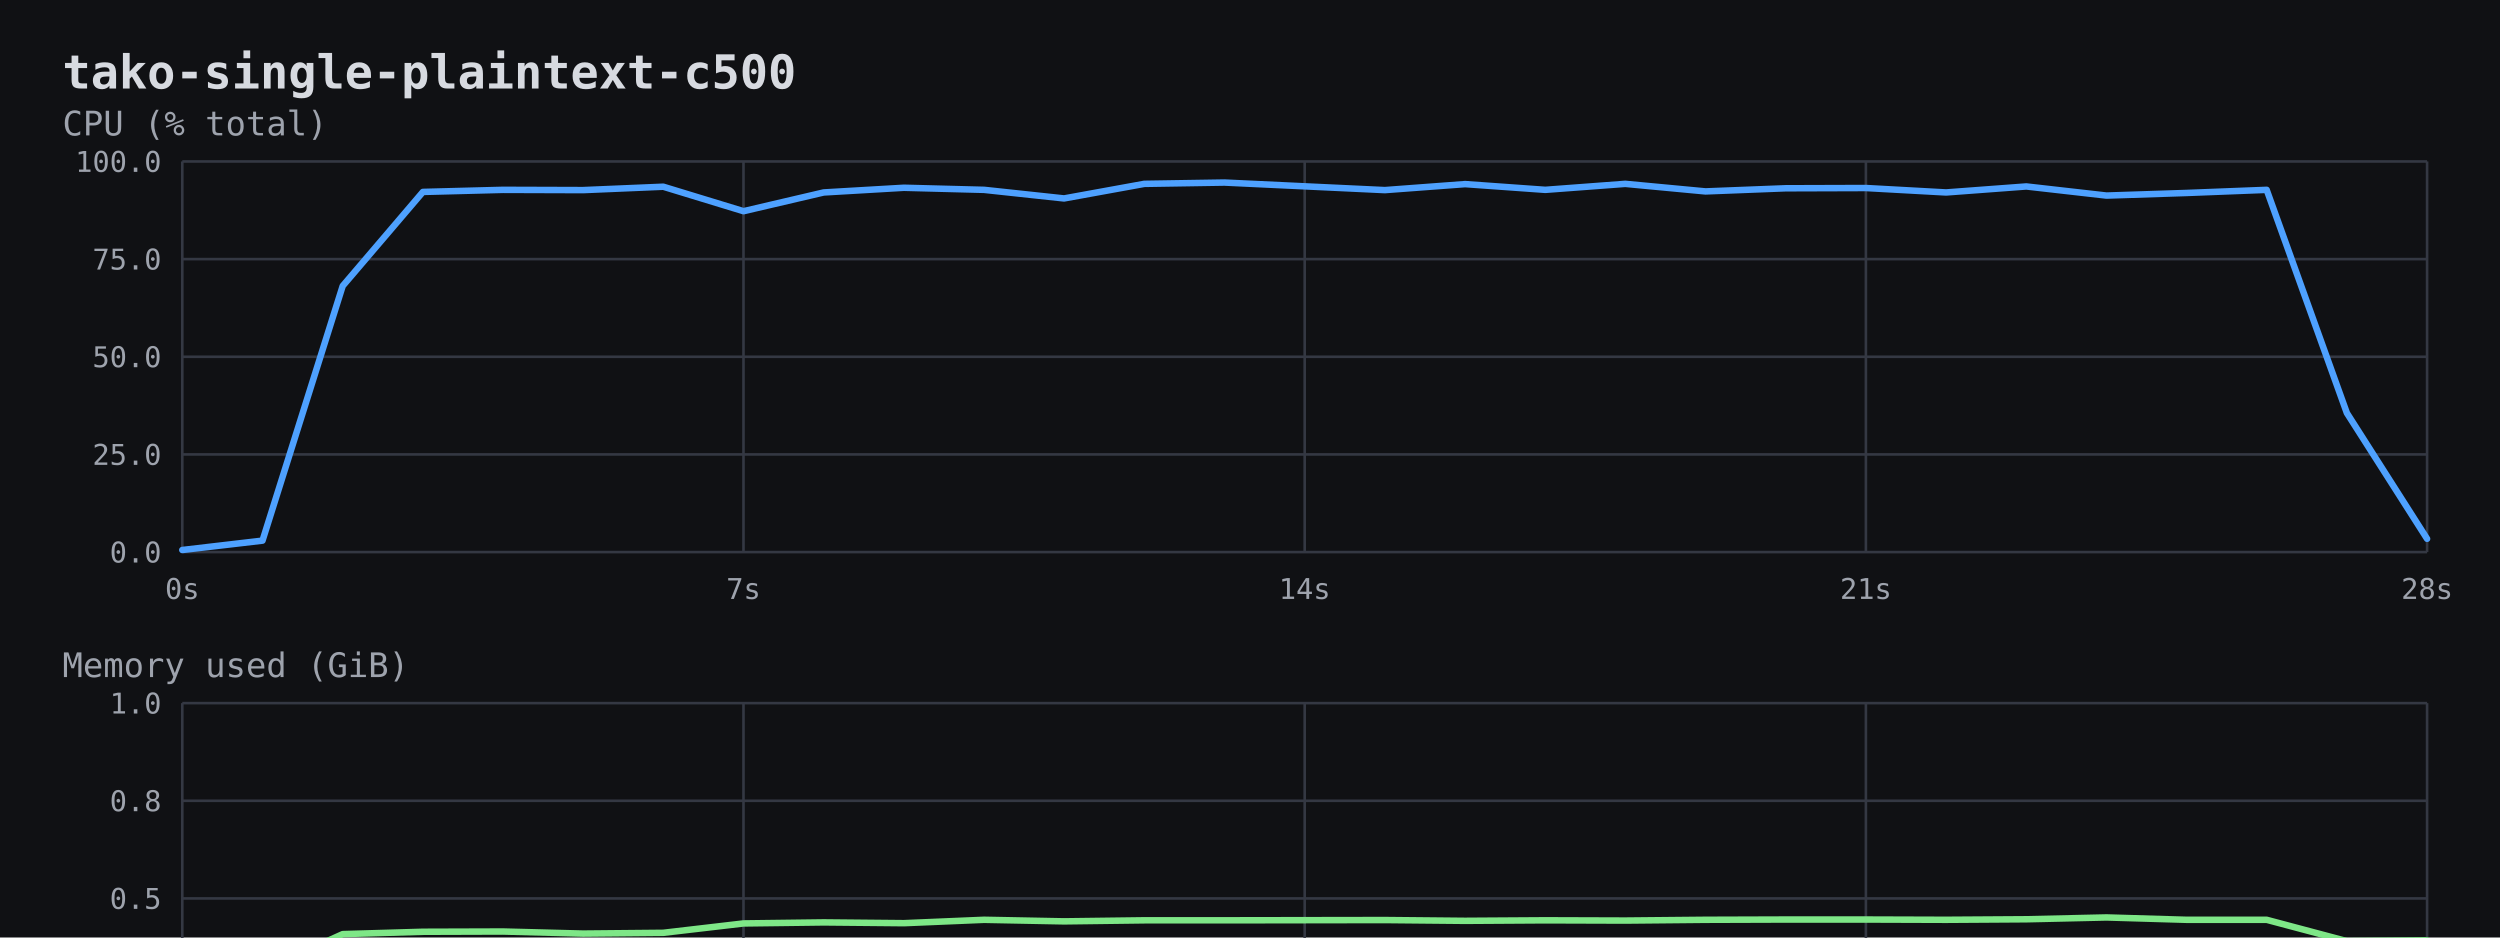
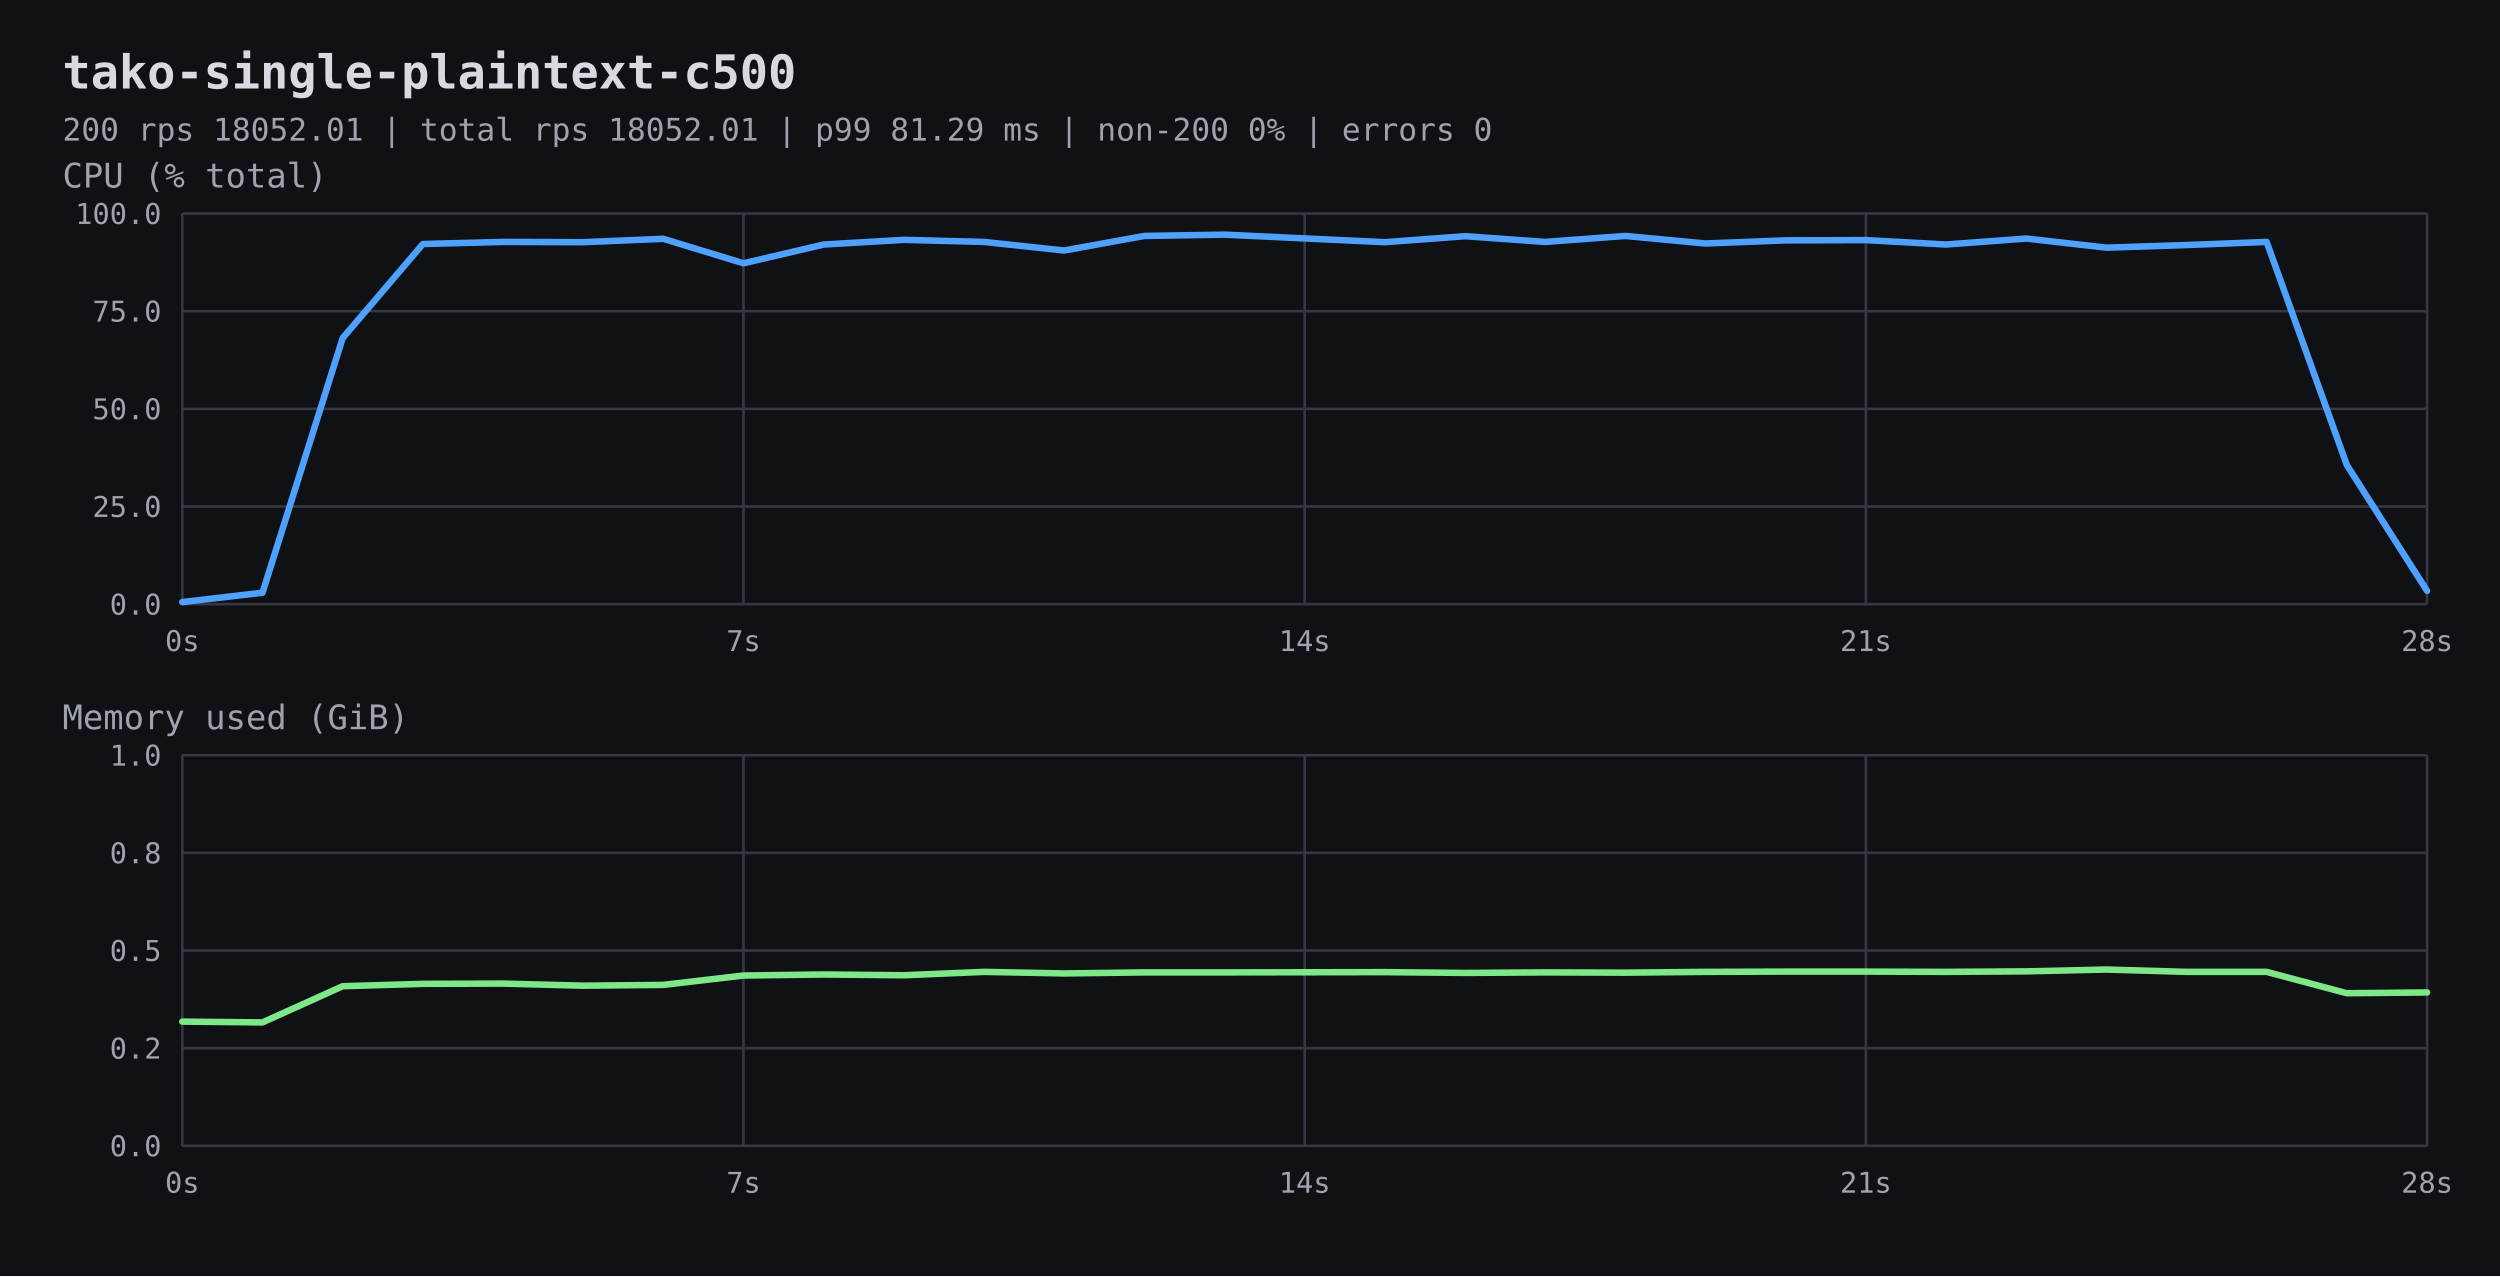
- <svg xmlns="http://www.w3.org/2000/svg" width="960" height="360" viewBox="0 0 960 360">
+ <svg xmlns="http://www.w3.org/2000/svg" width="960" height="490" viewBox="0 0 960 490">
  <rect width="100%" height="100%" fill="#101114" />
  <text x="24" y="34" fill="#d7dae0" font-family="ui-monospace, SFMono-Regular, Menlo, monospace" font-size="18" font-weight="700">tako-single-plaintext-c500</text>
-   <text x="24" y="52.0" fill="#9ea3ad" font-family="ui-monospace, SFMono-Regular, Menlo, monospace" font-size="13">CPU (% total)</text>
-   <line x1="70.0" y1="62.0" x2="932.0" y2="62.0" stroke="#343843" stroke-width="1" />
-   <text x="62.0" y="66.0" fill="#9ea3ad" font-family="ui-monospace, SFMono-Regular, Menlo, monospace" font-size="11" text-anchor="end">100.0</text>
-   <line x1="70.0" y1="99.5" x2="932.0" y2="99.5" stroke="#343843" stroke-width="1" />
-   <text x="62.0" y="103.5" fill="#9ea3ad" font-family="ui-monospace, SFMono-Regular, Menlo, monospace" font-size="11" text-anchor="end">75.0</text>
-   <line x1="70.0" y1="137.0" x2="932.0" y2="137.0" stroke="#343843" stroke-width="1" />
-   <text x="62.0" y="141.0" fill="#9ea3ad" font-family="ui-monospace, SFMono-Regular, Menlo, monospace" font-size="11" text-anchor="end">50.0</text>
-   <line x1="70.0" y1="174.5" x2="932.0" y2="174.5" stroke="#343843" stroke-width="1" />
-   <text x="62.0" y="178.5" fill="#9ea3ad" font-family="ui-monospace, SFMono-Regular, Menlo, monospace" font-size="11" text-anchor="end">25.0</text>
-   <line x1="70.0" y1="212.0" x2="932.0" y2="212.0" stroke="#343843" stroke-width="1" />
-   <text x="62.0" y="216.0" fill="#9ea3ad" font-family="ui-monospace, SFMono-Regular, Menlo, monospace" font-size="11" text-anchor="end">0.0</text>
-   <line x1="70.0" y1="62.0" x2="70.0" y2="212.0" stroke="#343843" stroke-width="1" />
-   <text x="70.0" y="230.0" fill="#9ea3ad" font-family="ui-monospace, SFMono-Regular, Menlo, monospace" font-size="11" text-anchor="middle">0s</text>
-   <line x1="285.5" y1="62.0" x2="285.5" y2="212.0" stroke="#343843" stroke-width="1" />
-   <text x="285.5" y="230.0" fill="#9ea3ad" font-family="ui-monospace, SFMono-Regular, Menlo, monospace" font-size="11" text-anchor="middle">7s</text>
-   <line x1="501.0" y1="62.0" x2="501.0" y2="212.0" stroke="#343843" stroke-width="1" />
-   <text x="501.0" y="230.0" fill="#9ea3ad" font-family="ui-monospace, SFMono-Regular, Menlo, monospace" font-size="11" text-anchor="middle">14s</text>
-   <line x1="716.5" y1="62.0" x2="716.5" y2="212.0" stroke="#343843" stroke-width="1" />
-   <text x="716.5" y="230.0" fill="#9ea3ad" font-family="ui-monospace, SFMono-Regular, Menlo, monospace" font-size="11" text-anchor="middle">21s</text>
-   <line x1="932.0" y1="62.0" x2="932.0" y2="212.0" stroke="#343843" stroke-width="1" />
-   <text x="932.0" y="230.0" fill="#9ea3ad" font-family="ui-monospace, SFMono-Regular, Menlo, monospace" font-size="11" text-anchor="middle">28s</text>
-   <path d="M 70.0 211.2 L 100.8 207.6 L 131.6 109.8 L 162.4 73.7 L 193.1 72.9 L 223.9 73.0 L 254.7 71.7 L 285.5 81.1 L 316.3 73.9 L 347.1 72.1 L 377.9 72.9 L 408.6 76.2 L 439.4 70.6 L 470.2 70.1 L 531.8 73.0 L 562.6 70.7 L 593.4 72.9 L 624.1 70.6 L 654.9 73.5 L 685.7 72.3 L 716.5 72.2 L 747.3 73.9 L 778.1 71.6 L 808.9 75.1 L 839.6 74.1 L 870.4 72.9 L 901.2 158.6 L 932.0 206.9" fill="none" stroke="#4ea1ff" stroke-width="2.5" stroke-linejoin="round" stroke-linecap="round" />
-   <text x="24" y="260.0" fill="#9ea3ad" font-family="ui-monospace, SFMono-Regular, Menlo, monospace" font-size="13">Memory used (GiB)</text>
-   <line x1="70.0" y1="270.0" x2="932.0" y2="270.0" stroke="#343843" stroke-width="1" />
-   <text x="62.0" y="274.0" fill="#9ea3ad" font-family="ui-monospace, SFMono-Regular, Menlo, monospace" font-size="11" text-anchor="end">1.0</text>
-   <line x1="70.0" y1="307.5" x2="932.0" y2="307.5" stroke="#343843" stroke-width="1" />
-   <text x="62.0" y="311.5" fill="#9ea3ad" font-family="ui-monospace, SFMono-Regular, Menlo, monospace" font-size="11" text-anchor="end">0.8</text>
-   <line x1="70.0" y1="345.0" x2="932.0" y2="345.0" stroke="#343843" stroke-width="1" />
-   <text x="62.0" y="349.0" fill="#9ea3ad" font-family="ui-monospace, SFMono-Regular, Menlo, monospace" font-size="11" text-anchor="end">0.5</text>
-   <line x1="70.0" y1="382.5" x2="932.0" y2="382.5" stroke="#343843" stroke-width="1" />
-   <text x="62.0" y="386.5" fill="#9ea3ad" font-family="ui-monospace, SFMono-Regular, Menlo, monospace" font-size="11" text-anchor="end">0.2</text>
-   <line x1="70.0" y1="420.0" x2="932.0" y2="420.0" stroke="#343843" stroke-width="1" />
-   <text x="62.0" y="424.0" fill="#9ea3ad" font-family="ui-monospace, SFMono-Regular, Menlo, monospace" font-size="11" text-anchor="end">0.0</text>
-   <line x1="70.0" y1="270.0" x2="70.0" y2="420.0" stroke="#343843" stroke-width="1" />
-   <text x="70.0" y="438.0" fill="#9ea3ad" font-family="ui-monospace, SFMono-Regular, Menlo, monospace" font-size="11" text-anchor="middle">0s</text>
-   <line x1="285.5" y1="270.0" x2="285.5" y2="420.0" stroke="#343843" stroke-width="1" />
-   <text x="285.5" y="438.0" fill="#9ea3ad" font-family="ui-monospace, SFMono-Regular, Menlo, monospace" font-size="11" text-anchor="middle">7s</text>
-   <line x1="501.0" y1="270.0" x2="501.0" y2="420.0" stroke="#343843" stroke-width="1" />
-   <text x="501.0" y="438.0" fill="#9ea3ad" font-family="ui-monospace, SFMono-Regular, Menlo, monospace" font-size="11" text-anchor="middle">14s</text>
-   <line x1="716.5" y1="270.0" x2="716.5" y2="420.0" stroke="#343843" stroke-width="1" />
-   <text x="716.5" y="438.0" fill="#9ea3ad" font-family="ui-monospace, SFMono-Regular, Menlo, monospace" font-size="11" text-anchor="middle">21s</text>
-   <line x1="932.0" y1="270.0" x2="932.0" y2="420.0" stroke="#343843" stroke-width="1" />
-   <text x="932.0" y="438.0" fill="#9ea3ad" font-family="ui-monospace, SFMono-Regular, Menlo, monospace" font-size="11" text-anchor="middle">28s</text>
-   <path d="M 70.0 372.3 L 100.8 372.6 L 131.6 358.7 L 162.4 357.8 L 193.1 357.7 L 223.9 358.5 L 254.7 358.2 L 285.5 354.6 L 316.3 354.2 L 347.1 354.5 L 377.9 353.2 L 408.6 353.8 L 439.4 353.4 L 470.2 353.4 L 531.8 353.3 L 562.6 353.6 L 593.4 353.4 L 624.1 353.5 L 654.9 353.2 L 685.7 353.1 L 716.5 353.1 L 747.3 353.2 L 778.1 353.0 L 808.9 352.3 L 839.6 353.2 L 870.4 353.2 L 901.2 361.4 L 932.0 361.1" fill="none" stroke="#7ee787" stroke-width="2.5" stroke-linejoin="round" stroke-linecap="round" />
+   <text x="24" y="54" fill="#9ea3ad" font-family="ui-monospace, SFMono-Regular, Menlo, monospace" font-size="12">200 rps 18052.01 | total rps 18052.01 | p99 81.29 ms | non-200 0% | errors 0</text>
+   <text x="24" y="72.0" fill="#9ea3ad" font-family="ui-monospace, SFMono-Regular, Menlo, monospace" font-size="13">CPU (% total)</text>
+   <line x1="70.0" y1="82.0" x2="932.0" y2="82.0" stroke="#343843" stroke-width="1" />
+   <text x="62.0" y="86.0" fill="#9ea3ad" font-family="ui-monospace, SFMono-Regular, Menlo, monospace" font-size="11" text-anchor="end">100.0</text>
+   <line x1="70.0" y1="119.5" x2="932.0" y2="119.5" stroke="#343843" stroke-width="1" />
+   <text x="62.0" y="123.5" fill="#9ea3ad" font-family="ui-monospace, SFMono-Regular, Menlo, monospace" font-size="11" text-anchor="end">75.0</text>
+   <line x1="70.0" y1="157.0" x2="932.0" y2="157.0" stroke="#343843" stroke-width="1" />
+   <text x="62.0" y="161.0" fill="#9ea3ad" font-family="ui-monospace, SFMono-Regular, Menlo, monospace" font-size="11" text-anchor="end">50.0</text>
+   <line x1="70.0" y1="194.5" x2="932.0" y2="194.5" stroke="#343843" stroke-width="1" />
+   <text x="62.0" y="198.5" fill="#9ea3ad" font-family="ui-monospace, SFMono-Regular, Menlo, monospace" font-size="11" text-anchor="end">25.0</text>
+   <line x1="70.0" y1="232.0" x2="932.0" y2="232.0" stroke="#343843" stroke-width="1" />
+   <text x="62.0" y="236.0" fill="#9ea3ad" font-family="ui-monospace, SFMono-Regular, Menlo, monospace" font-size="11" text-anchor="end">0.0</text>
+   <line x1="70.0" y1="82.0" x2="70.0" y2="232.0" stroke="#343843" stroke-width="1" />
+   <text x="70.0" y="250.0" fill="#9ea3ad" font-family="ui-monospace, SFMono-Regular, Menlo, monospace" font-size="11" text-anchor="middle">0s</text>
+   <line x1="285.5" y1="82.0" x2="285.5" y2="232.0" stroke="#343843" stroke-width="1" />
+   <text x="285.5" y="250.0" fill="#9ea3ad" font-family="ui-monospace, SFMono-Regular, Menlo, monospace" font-size="11" text-anchor="middle">7s</text>
+   <line x1="501.0" y1="82.0" x2="501.0" y2="232.0" stroke="#343843" stroke-width="1" />
+   <text x="501.0" y="250.0" fill="#9ea3ad" font-family="ui-monospace, SFMono-Regular, Menlo, monospace" font-size="11" text-anchor="middle">14s</text>
+   <line x1="716.5" y1="82.0" x2="716.5" y2="232.0" stroke="#343843" stroke-width="1" />
+   <text x="716.5" y="250.0" fill="#9ea3ad" font-family="ui-monospace, SFMono-Regular, Menlo, monospace" font-size="11" text-anchor="middle">21s</text>
+   <line x1="932.0" y1="82.0" x2="932.0" y2="232.0" stroke="#343843" stroke-width="1" />
+   <text x="932.0" y="250.0" fill="#9ea3ad" font-family="ui-monospace, SFMono-Regular, Menlo, monospace" font-size="11" text-anchor="middle">28s</text>
+   <path d="M 70.0 231.2 L 100.8 227.6 L 131.6 129.8 L 162.4 93.7 L 193.1 92.9 L 223.9 93.0 L 254.7 91.7 L 285.5 101.1 L 316.3 93.9 L 347.1 92.1 L 377.9 92.9 L 408.6 96.2 L 439.4 90.6 L 470.2 90.1 L 531.8 93.0 L 562.6 90.7 L 593.4 92.9 L 624.1 90.6 L 654.9 93.5 L 685.7 92.3 L 716.5 92.2 L 747.3 93.9 L 778.1 91.6 L 808.9 95.1 L 839.6 94.1 L 870.4 92.9 L 901.2 178.6 L 932.0 226.9" fill="none" stroke="#4ea1ff" stroke-width="2.5" stroke-linejoin="round" stroke-linecap="round" />
+   <text x="24" y="280.0" fill="#9ea3ad" font-family="ui-monospace, SFMono-Regular, Menlo, monospace" font-size="13">Memory used (GiB)</text>
+   <line x1="70.0" y1="290.0" x2="932.0" y2="290.0" stroke="#343843" stroke-width="1" />
+   <text x="62.0" y="294.0" fill="#9ea3ad" font-family="ui-monospace, SFMono-Regular, Menlo, monospace" font-size="11" text-anchor="end">1.0</text>
+   <line x1="70.0" y1="327.5" x2="932.0" y2="327.5" stroke="#343843" stroke-width="1" />
+   <text x="62.0" y="331.5" fill="#9ea3ad" font-family="ui-monospace, SFMono-Regular, Menlo, monospace" font-size="11" text-anchor="end">0.8</text>
+   <line x1="70.0" y1="365.0" x2="932.0" y2="365.0" stroke="#343843" stroke-width="1" />
+   <text x="62.0" y="369.0" fill="#9ea3ad" font-family="ui-monospace, SFMono-Regular, Menlo, monospace" font-size="11" text-anchor="end">0.5</text>
+   <line x1="70.0" y1="402.5" x2="932.0" y2="402.5" stroke="#343843" stroke-width="1" />
+   <text x="62.0" y="406.5" fill="#9ea3ad" font-family="ui-monospace, SFMono-Regular, Menlo, monospace" font-size="11" text-anchor="end">0.2</text>
+   <line x1="70.0" y1="440.0" x2="932.0" y2="440.0" stroke="#343843" stroke-width="1" />
+   <text x="62.0" y="444.0" fill="#9ea3ad" font-family="ui-monospace, SFMono-Regular, Menlo, monospace" font-size="11" text-anchor="end">0.0</text>
+   <line x1="70.0" y1="290.0" x2="70.0" y2="440.0" stroke="#343843" stroke-width="1" />
+   <text x="70.0" y="458.0" fill="#9ea3ad" font-family="ui-monospace, SFMono-Regular, Menlo, monospace" font-size="11" text-anchor="middle">0s</text>
+   <line x1="285.5" y1="290.0" x2="285.5" y2="440.0" stroke="#343843" stroke-width="1" />
+   <text x="285.5" y="458.0" fill="#9ea3ad" font-family="ui-monospace, SFMono-Regular, Menlo, monospace" font-size="11" text-anchor="middle">7s</text>
+   <line x1="501.0" y1="290.0" x2="501.0" y2="440.0" stroke="#343843" stroke-width="1" />
+   <text x="501.0" y="458.0" fill="#9ea3ad" font-family="ui-monospace, SFMono-Regular, Menlo, monospace" font-size="11" text-anchor="middle">14s</text>
+   <line x1="716.5" y1="290.0" x2="716.5" y2="440.0" stroke="#343843" stroke-width="1" />
+   <text x="716.5" y="458.0" fill="#9ea3ad" font-family="ui-monospace, SFMono-Regular, Menlo, monospace" font-size="11" text-anchor="middle">21s</text>
+   <line x1="932.0" y1="290.0" x2="932.0" y2="440.0" stroke="#343843" stroke-width="1" />
+   <text x="932.0" y="458.0" fill="#9ea3ad" font-family="ui-monospace, SFMono-Regular, Menlo, monospace" font-size="11" text-anchor="middle">28s</text>
+   <path d="M 70.0 392.3 L 100.8 392.6 L 131.6 378.7 L 162.4 377.8 L 193.1 377.7 L 223.9 378.5 L 254.7 378.2 L 285.5 374.6 L 316.3 374.2 L 347.1 374.5 L 377.9 373.2 L 408.6 373.8 L 439.4 373.4 L 470.2 373.4 L 531.8 373.3 L 562.6 373.6 L 593.4 373.4 L 624.1 373.5 L 654.9 373.2 L 685.7 373.1 L 716.5 373.1 L 747.3 373.2 L 778.1 373.0 L 808.9 372.3 L 839.6 373.2 L 870.4 373.2 L 901.2 381.4 L 932.0 381.1" fill="none" stroke="#7ee787" stroke-width="2.5" stroke-linejoin="round" stroke-linecap="round" />
</svg>
